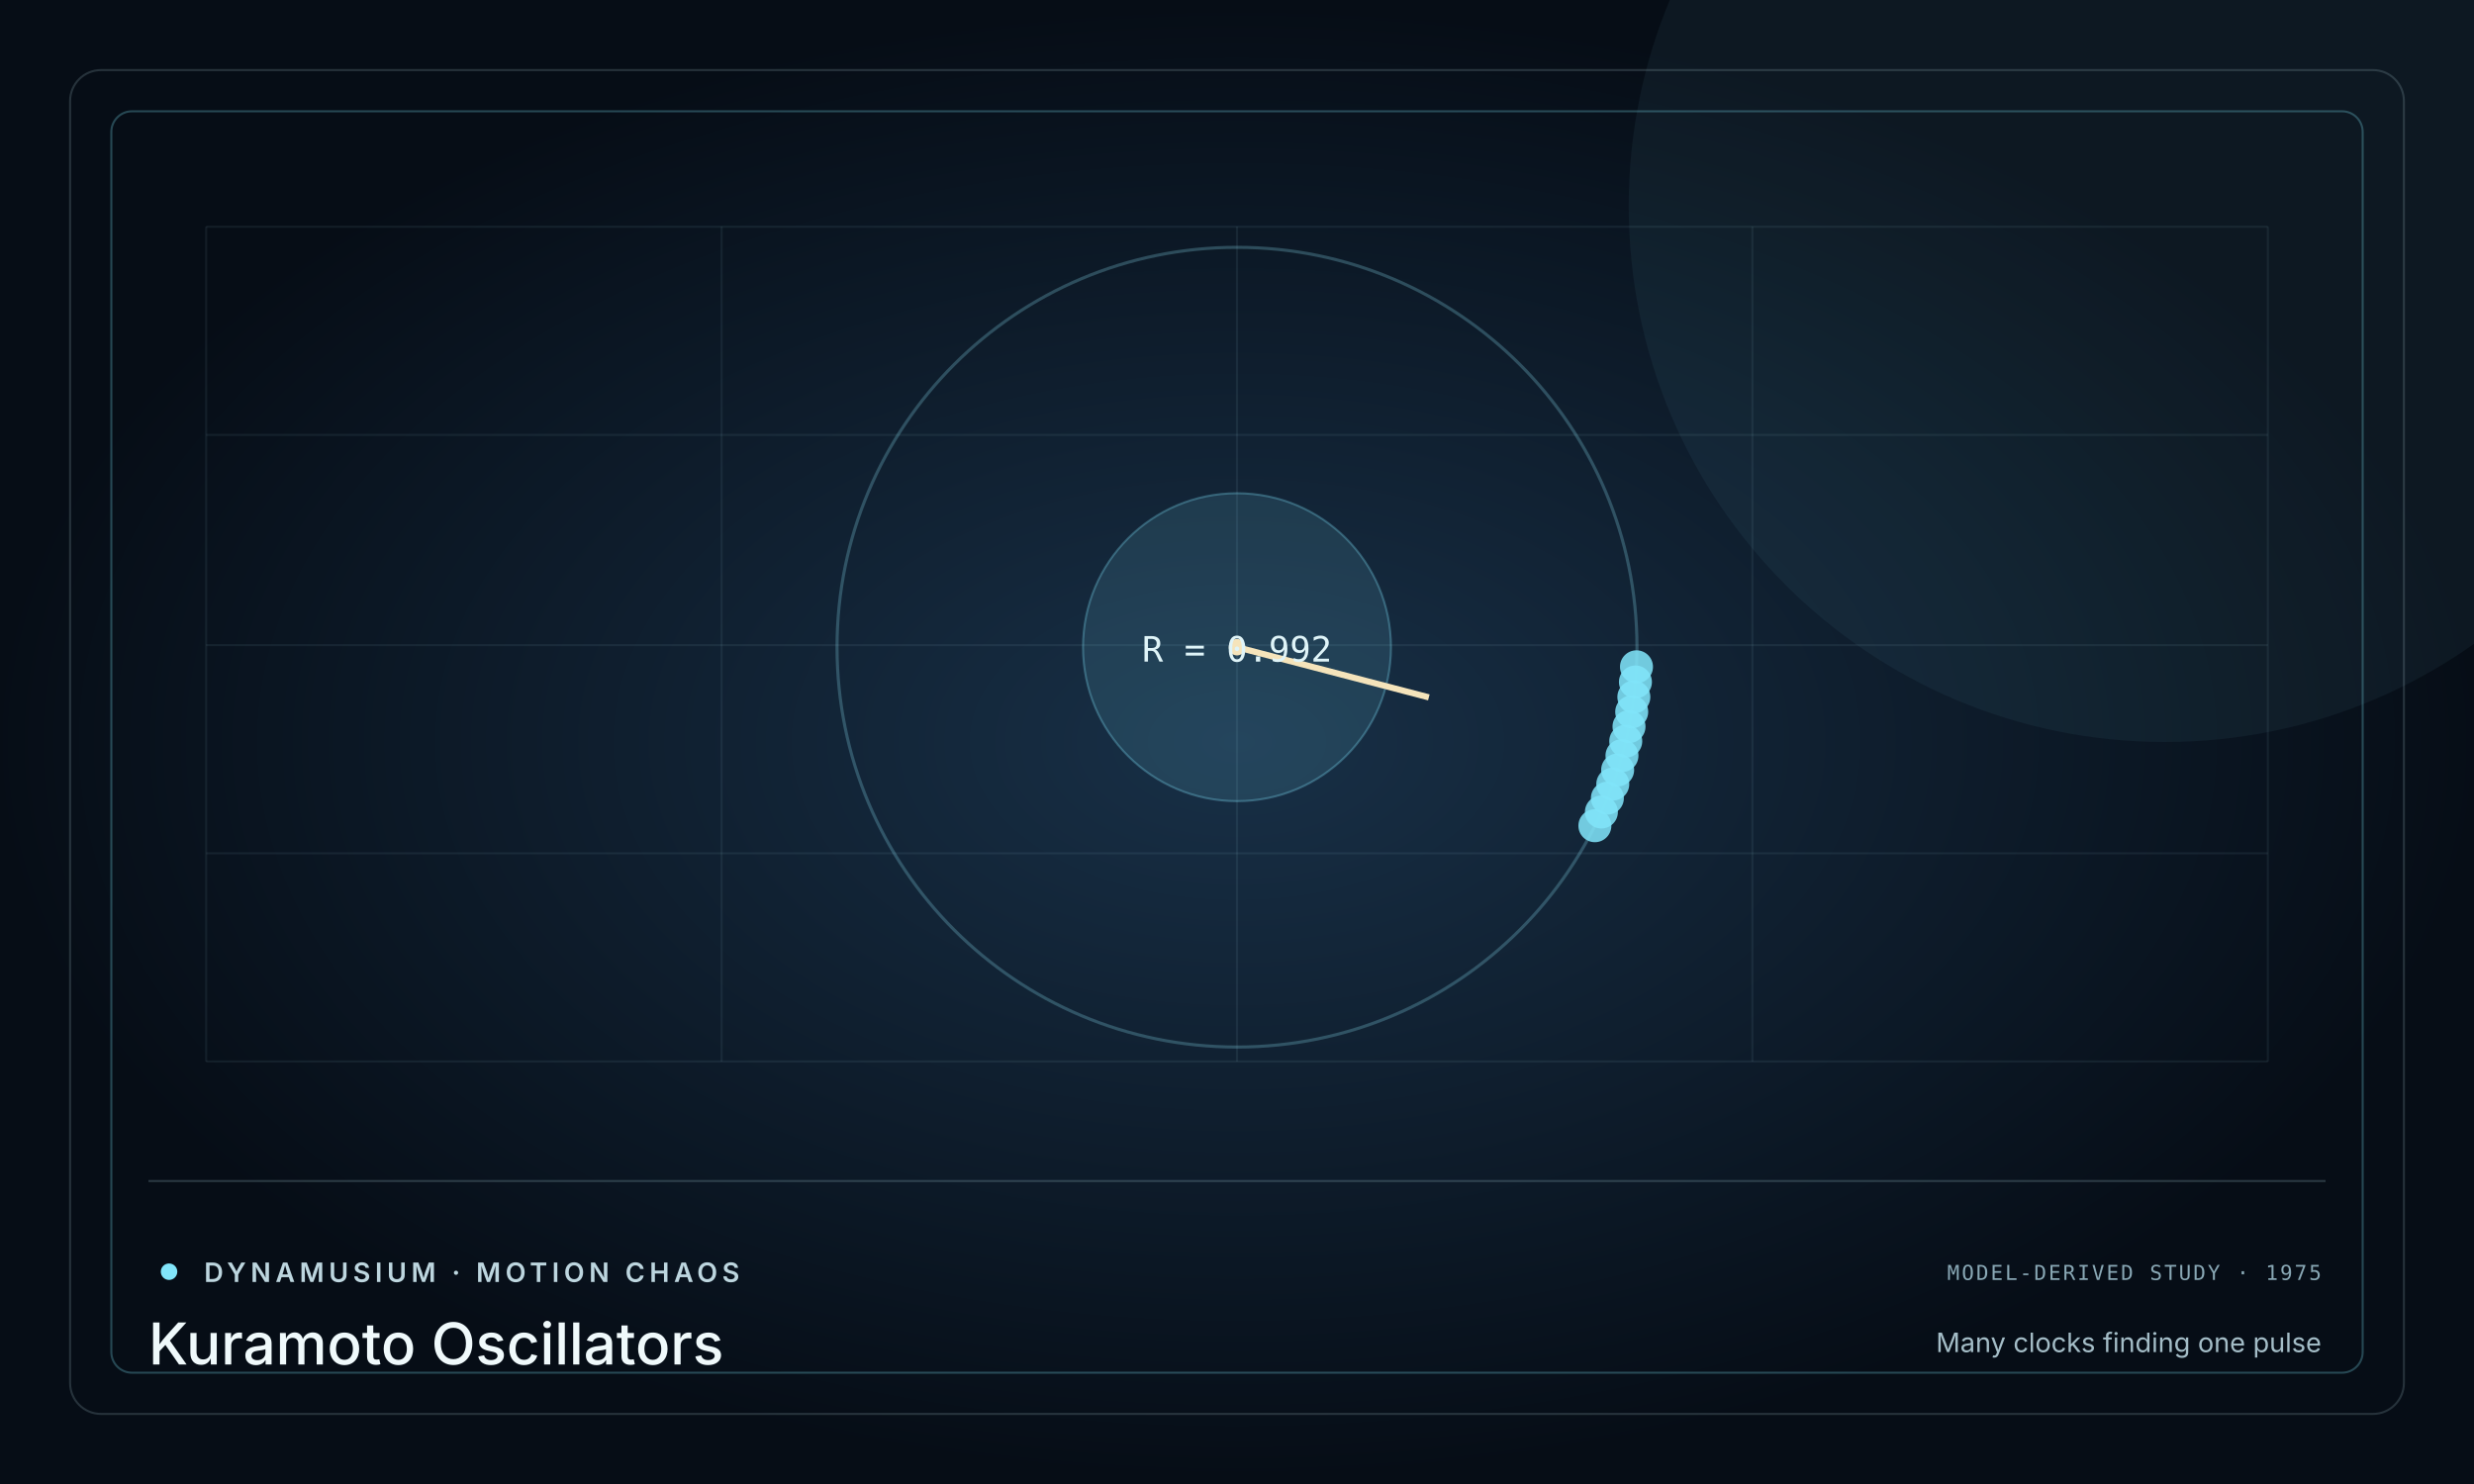
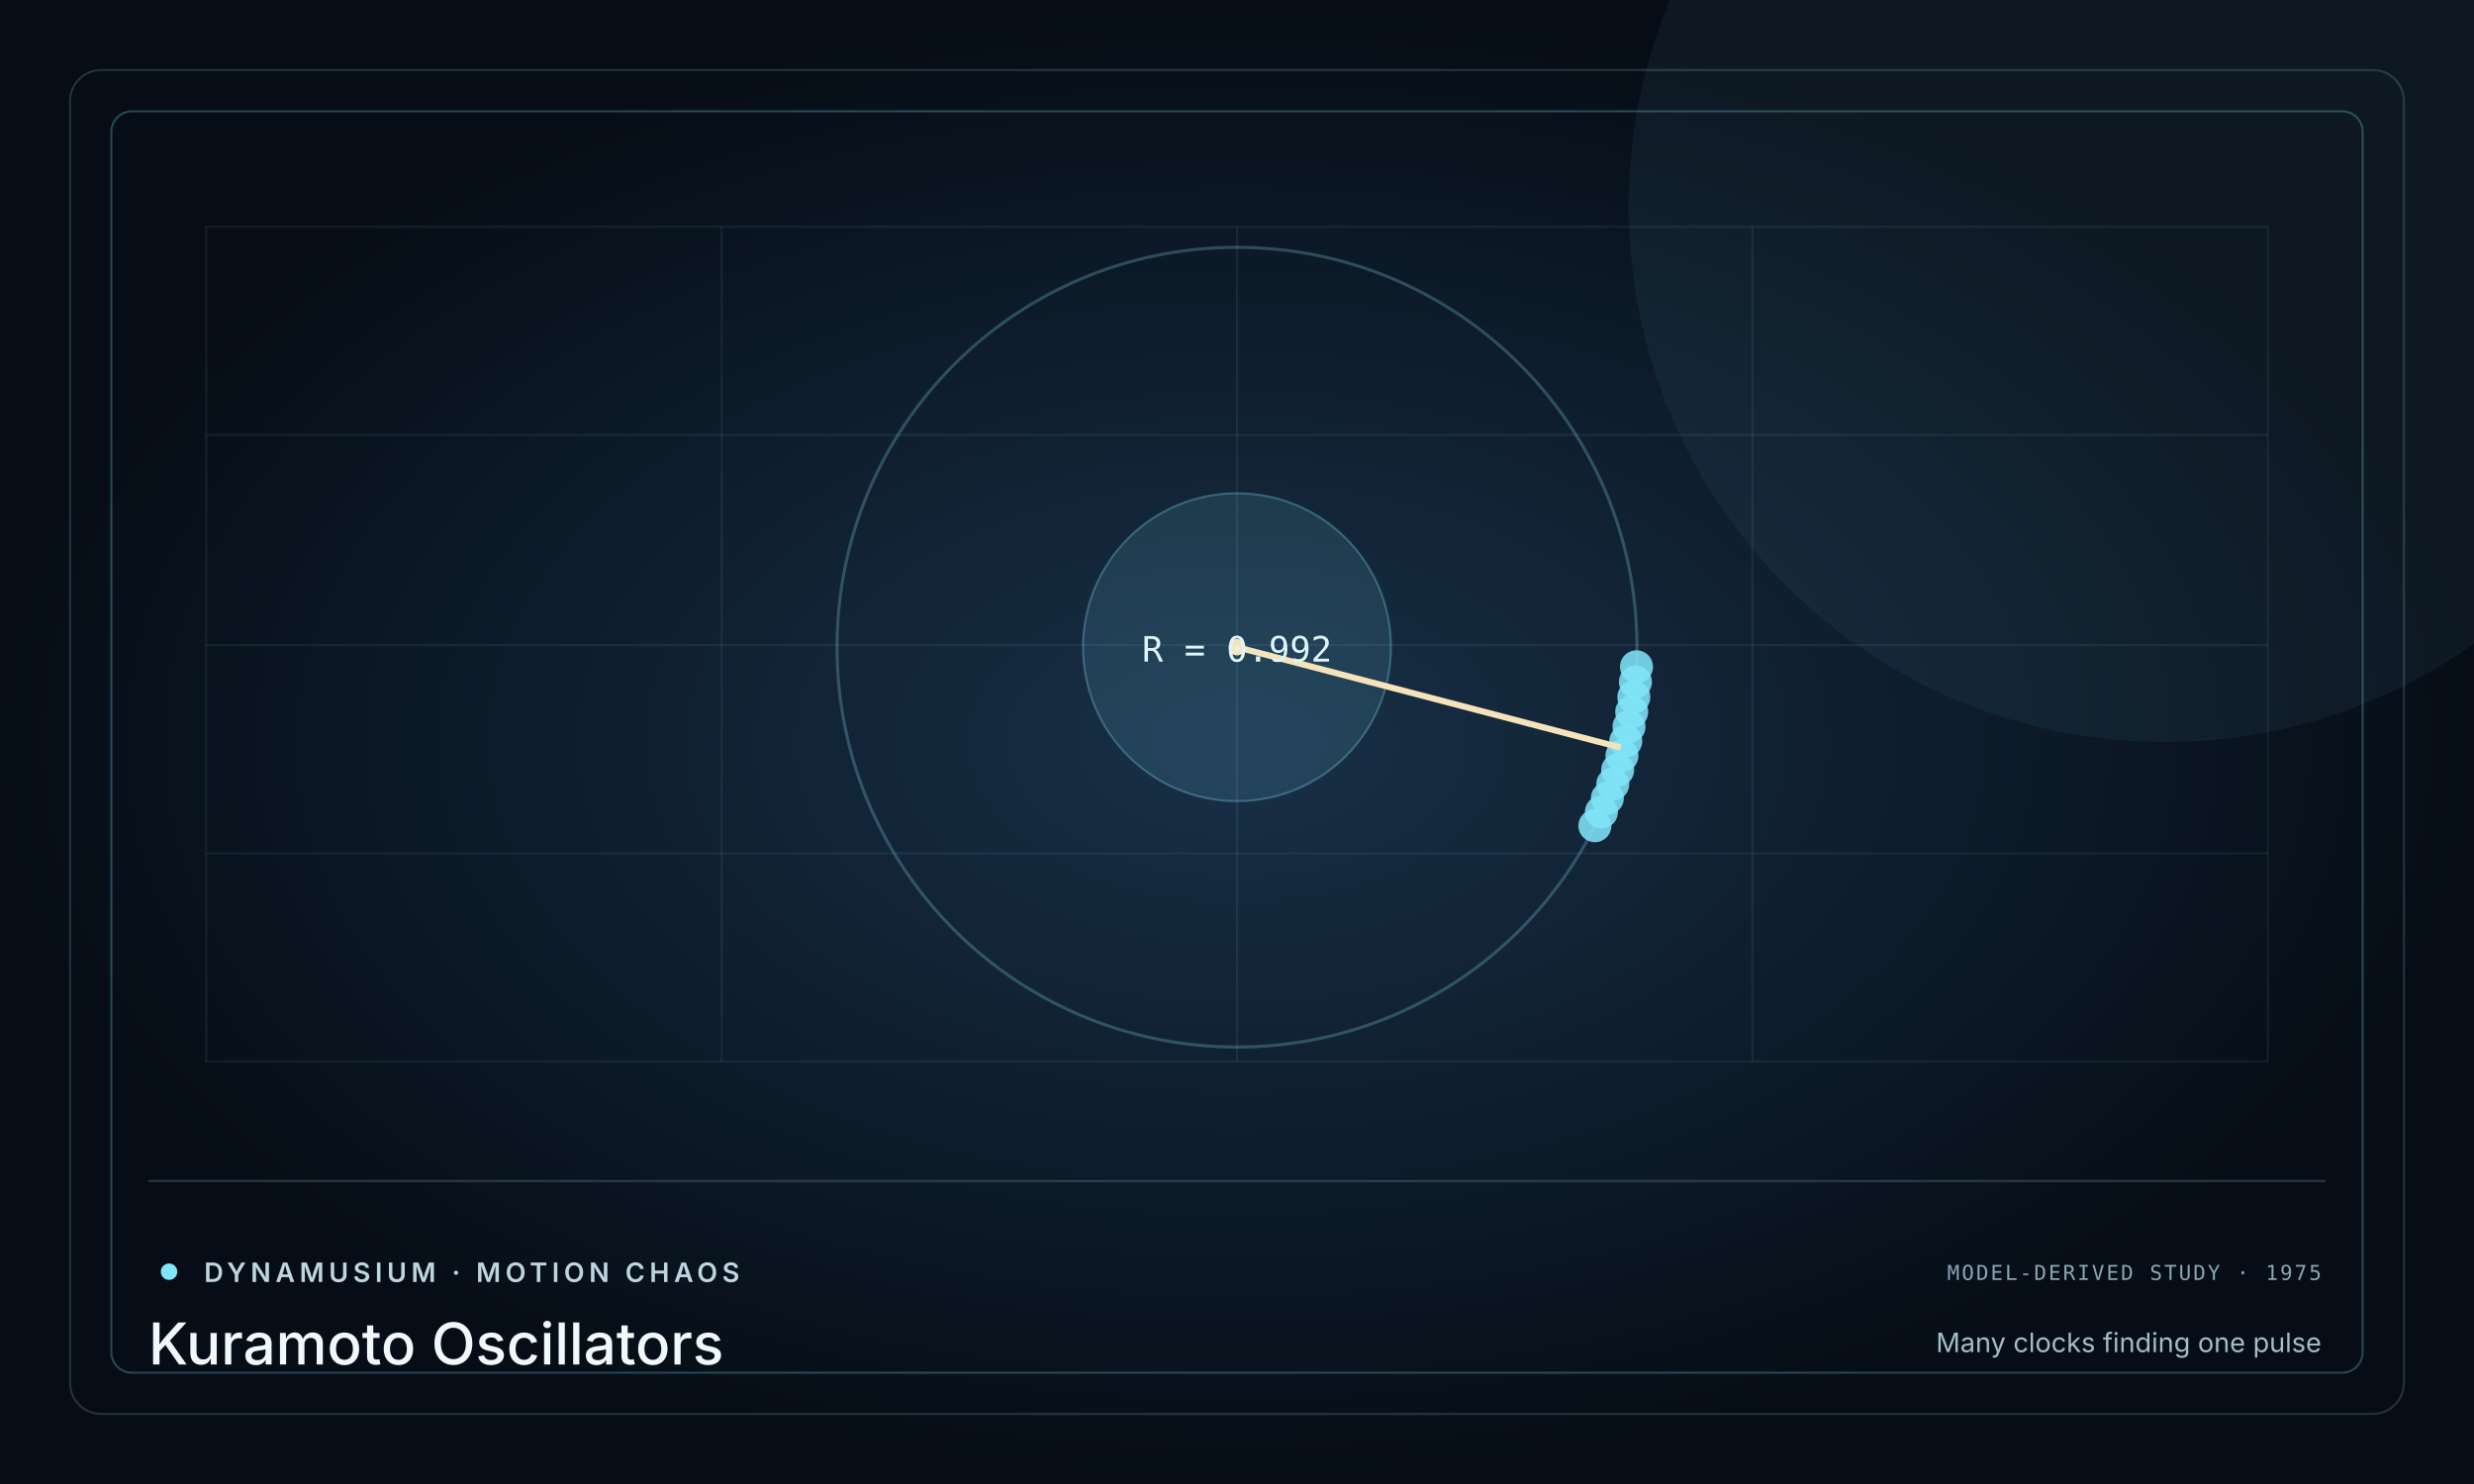
<svg xmlns="http://www.w3.org/2000/svg" viewBox="0 0 1200 720" role="img" aria-label="Computed preview of Kuramoto Oscillators">
  <defs>
    <radialGradient id="ground">
      <stop stop-color="#183047" />
      <stop offset="1" stop-color="#060d16" />
    </radialGradient>
    <linearGradient id="trace" x1="0" y1="0" x2="1" y2="1">
      <stop stop-color="#81e5fa" stop-opacity=".36" />
      <stop offset=".55" stop-color="#e1fbff" />
      <stop offset="1" stop-color="#81e5fa" stop-opacity=".55" />
    </linearGradient>
    <filter id="glow" x="-40%" y="-40%" width="180%" height="180%">
      <feGaussianBlur stdDeviation="6" />
    </filter>
  </defs>
  <rect width="1200" height="720" fill="url(#ground)" />
  <circle cx="1050" cy="100" r="260" fill="#81e5fa" fill-opacity=".055" />
  <g stroke="#b7e7f0" stroke-opacity=".075" stroke-width="1">
    <path d="M100 110H1100M100 211H1100M100 313H1100M100 414H1100M100 515H1100" />
    <path d="M100 110V515M350 110V515M600 110V515M850 110V515M1100 110V515" />
  </g>
  <rect x="34" y="34" width="1132" height="652" rx="15" fill="none" stroke="#d2f4fa" stroke-opacity=".16" />
  <rect x="54" y="54" width="1092" height="612" rx="10" fill="none" stroke="#81e5fa" stroke-opacity=".27" />
  <circle cx="600" cy="314" r="194" fill="none" stroke="#86d9eb" stroke-opacity=".27" stroke-width="1.5" />
  <circle cx="600" cy="314" r="74.685" fill="#81e5fa" fill-opacity=".12" stroke="#81e5fa" stroke-opacity=".3" />
  <circle cx="773.59" cy="400.62" r="8" fill="#81e5fa" fill-opacity=".86" />
  <circle cx="776.75" cy="393.96" r="8" fill="#81e5fa" fill-opacity=".86" />
  <circle cx="779.65" cy="387.23" r="8" fill="#81e5fa" fill-opacity=".86" />
  <circle cx="782.27" cy="380.43" r="8" fill="#81e5fa" fill-opacity=".86" />
  <circle cx="784.63" cy="373.56" r="8" fill="#81e5fa" fill-opacity=".86" />
  <circle cx="786.73" cy="366.61" r="8" fill="#81e5fa" fill-opacity=".86" />
  <circle cx="788.56" cy="359.60" r="8" fill="#81e5fa" fill-opacity=".86" />
  <circle cx="790.14" cy="352.53" r="8" fill="#81e5fa" fill-opacity=".86" />
  <circle cx="791.45" cy="345.38" r="8" fill="#81e5fa" fill-opacity=".86" />
  <circle cx="792.49" cy="338.16" r="8" fill="#81e5fa" fill-opacity=".86" />
  <circle cx="793.26" cy="330.88" r="8" fill="#81e5fa" fill-opacity=".86" />
  <circle cx="793.77" cy="323.52" r="8" fill="#81e5fa" fill-opacity=".86" />
-   <line x1="600" y1="314" x2="693.05" y2="338.35" stroke="#f5e4bb" stroke-width="3" />
+   <line x1="600" y1="314" x2="786.11" y2="362.71" stroke="#f5e4bb" stroke-width="3" />
  <circle cx="600" cy="314" r="4" fill="#f5e4bb" />
  <text x="600" y="321" text-anchor="middle" class="metric">R = 0.992</text>
  <path d="M72 573H1128" stroke="#b6e5ed" stroke-opacity=".2" />
  <circle cx="82" cy="617" r="4" fill="#81e5fa" />
  <text x="99" y="622" class="eyebrow">DYNAMUSIUM · MOTION CHAOS</text>
  <text x="72" y="662" class="title">Kuramoto Oscillators</text>
  <text x="1126" y="621" text-anchor="end" class="note">MODEL-DERIVED STUDY · 1975</text>
  <text x="1126" y="656" text-anchor="end" class="subtitle">Many clocks finding one pulse</text>
  <style>.eyebrow{font:600 13px Inter,Arial,sans-serif;letter-spacing:2.2px;fill:#bdd6df}.title{font:500 28px 'Space Grotesk',Inter,Arial,sans-serif;fill:#eff9fb}.subtitle{font:400 13px Inter,Arial,sans-serif;fill:#a4bdc7}.note{font:500 10px 'JetBrains Mono',monospace;letter-spacing:1px;fill:#89a8b5}.metric{font:500 17px 'JetBrains Mono',monospace;fill:#dff4f8}</style>
</svg>
